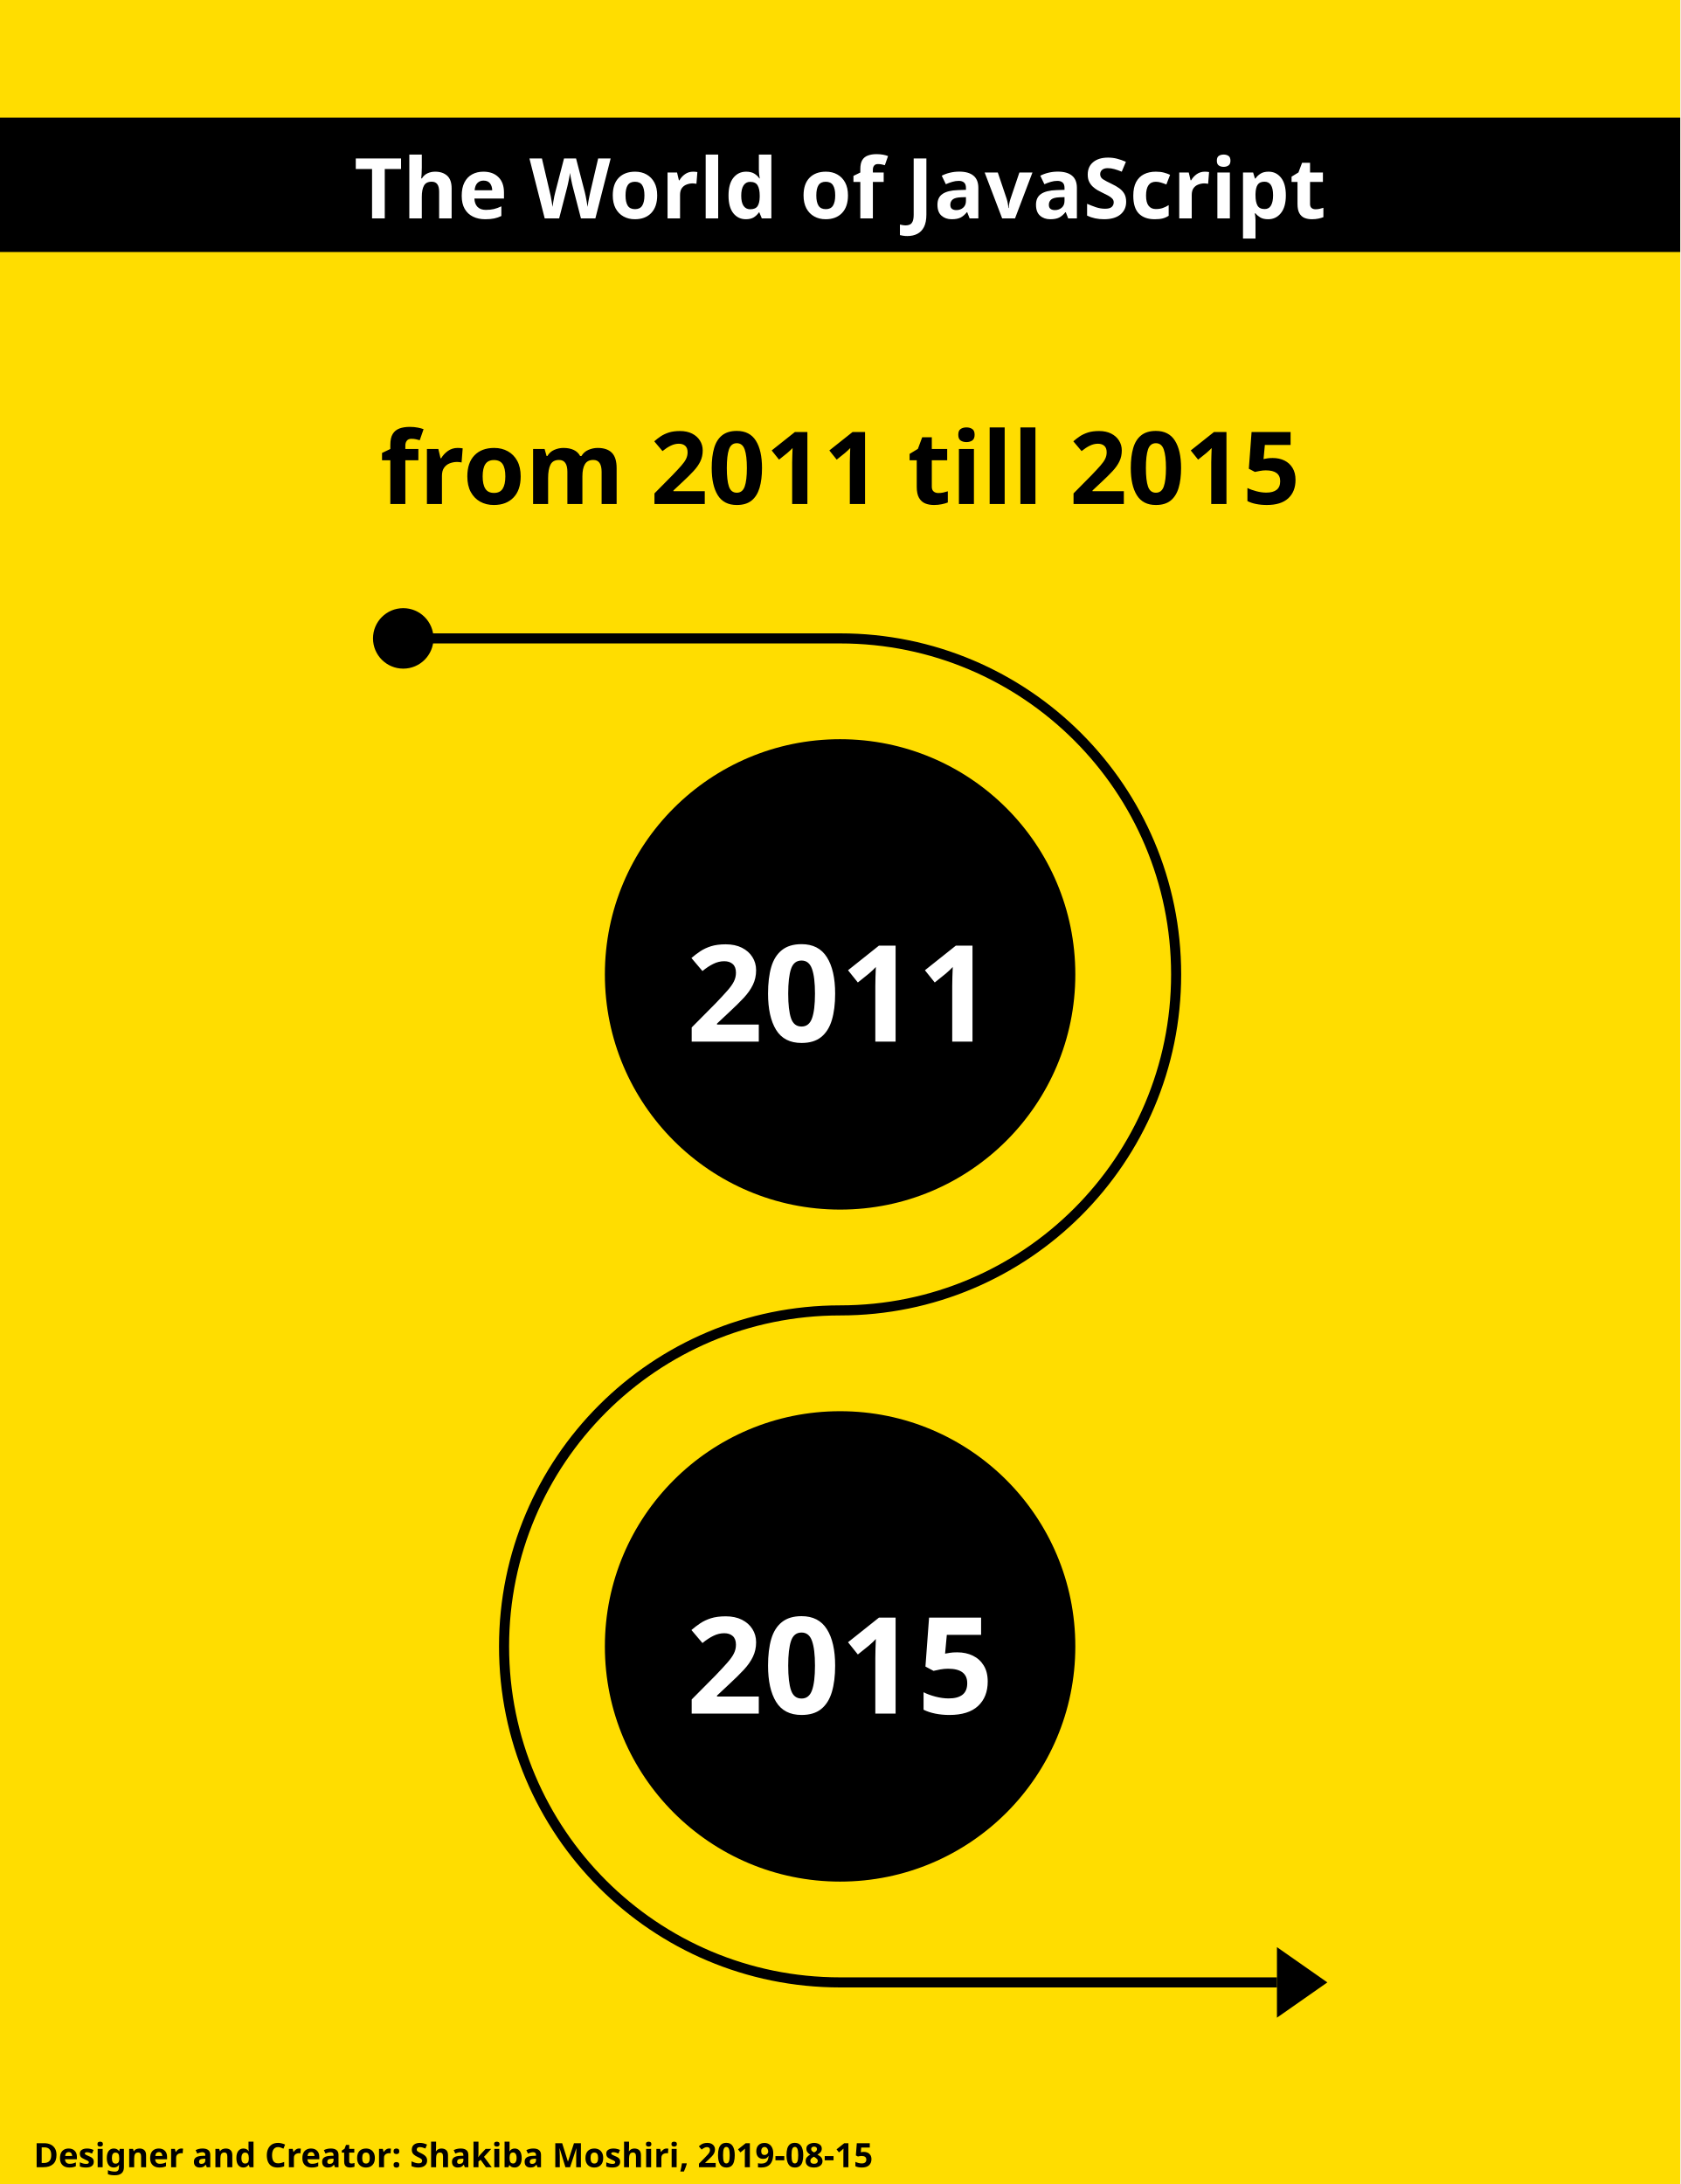
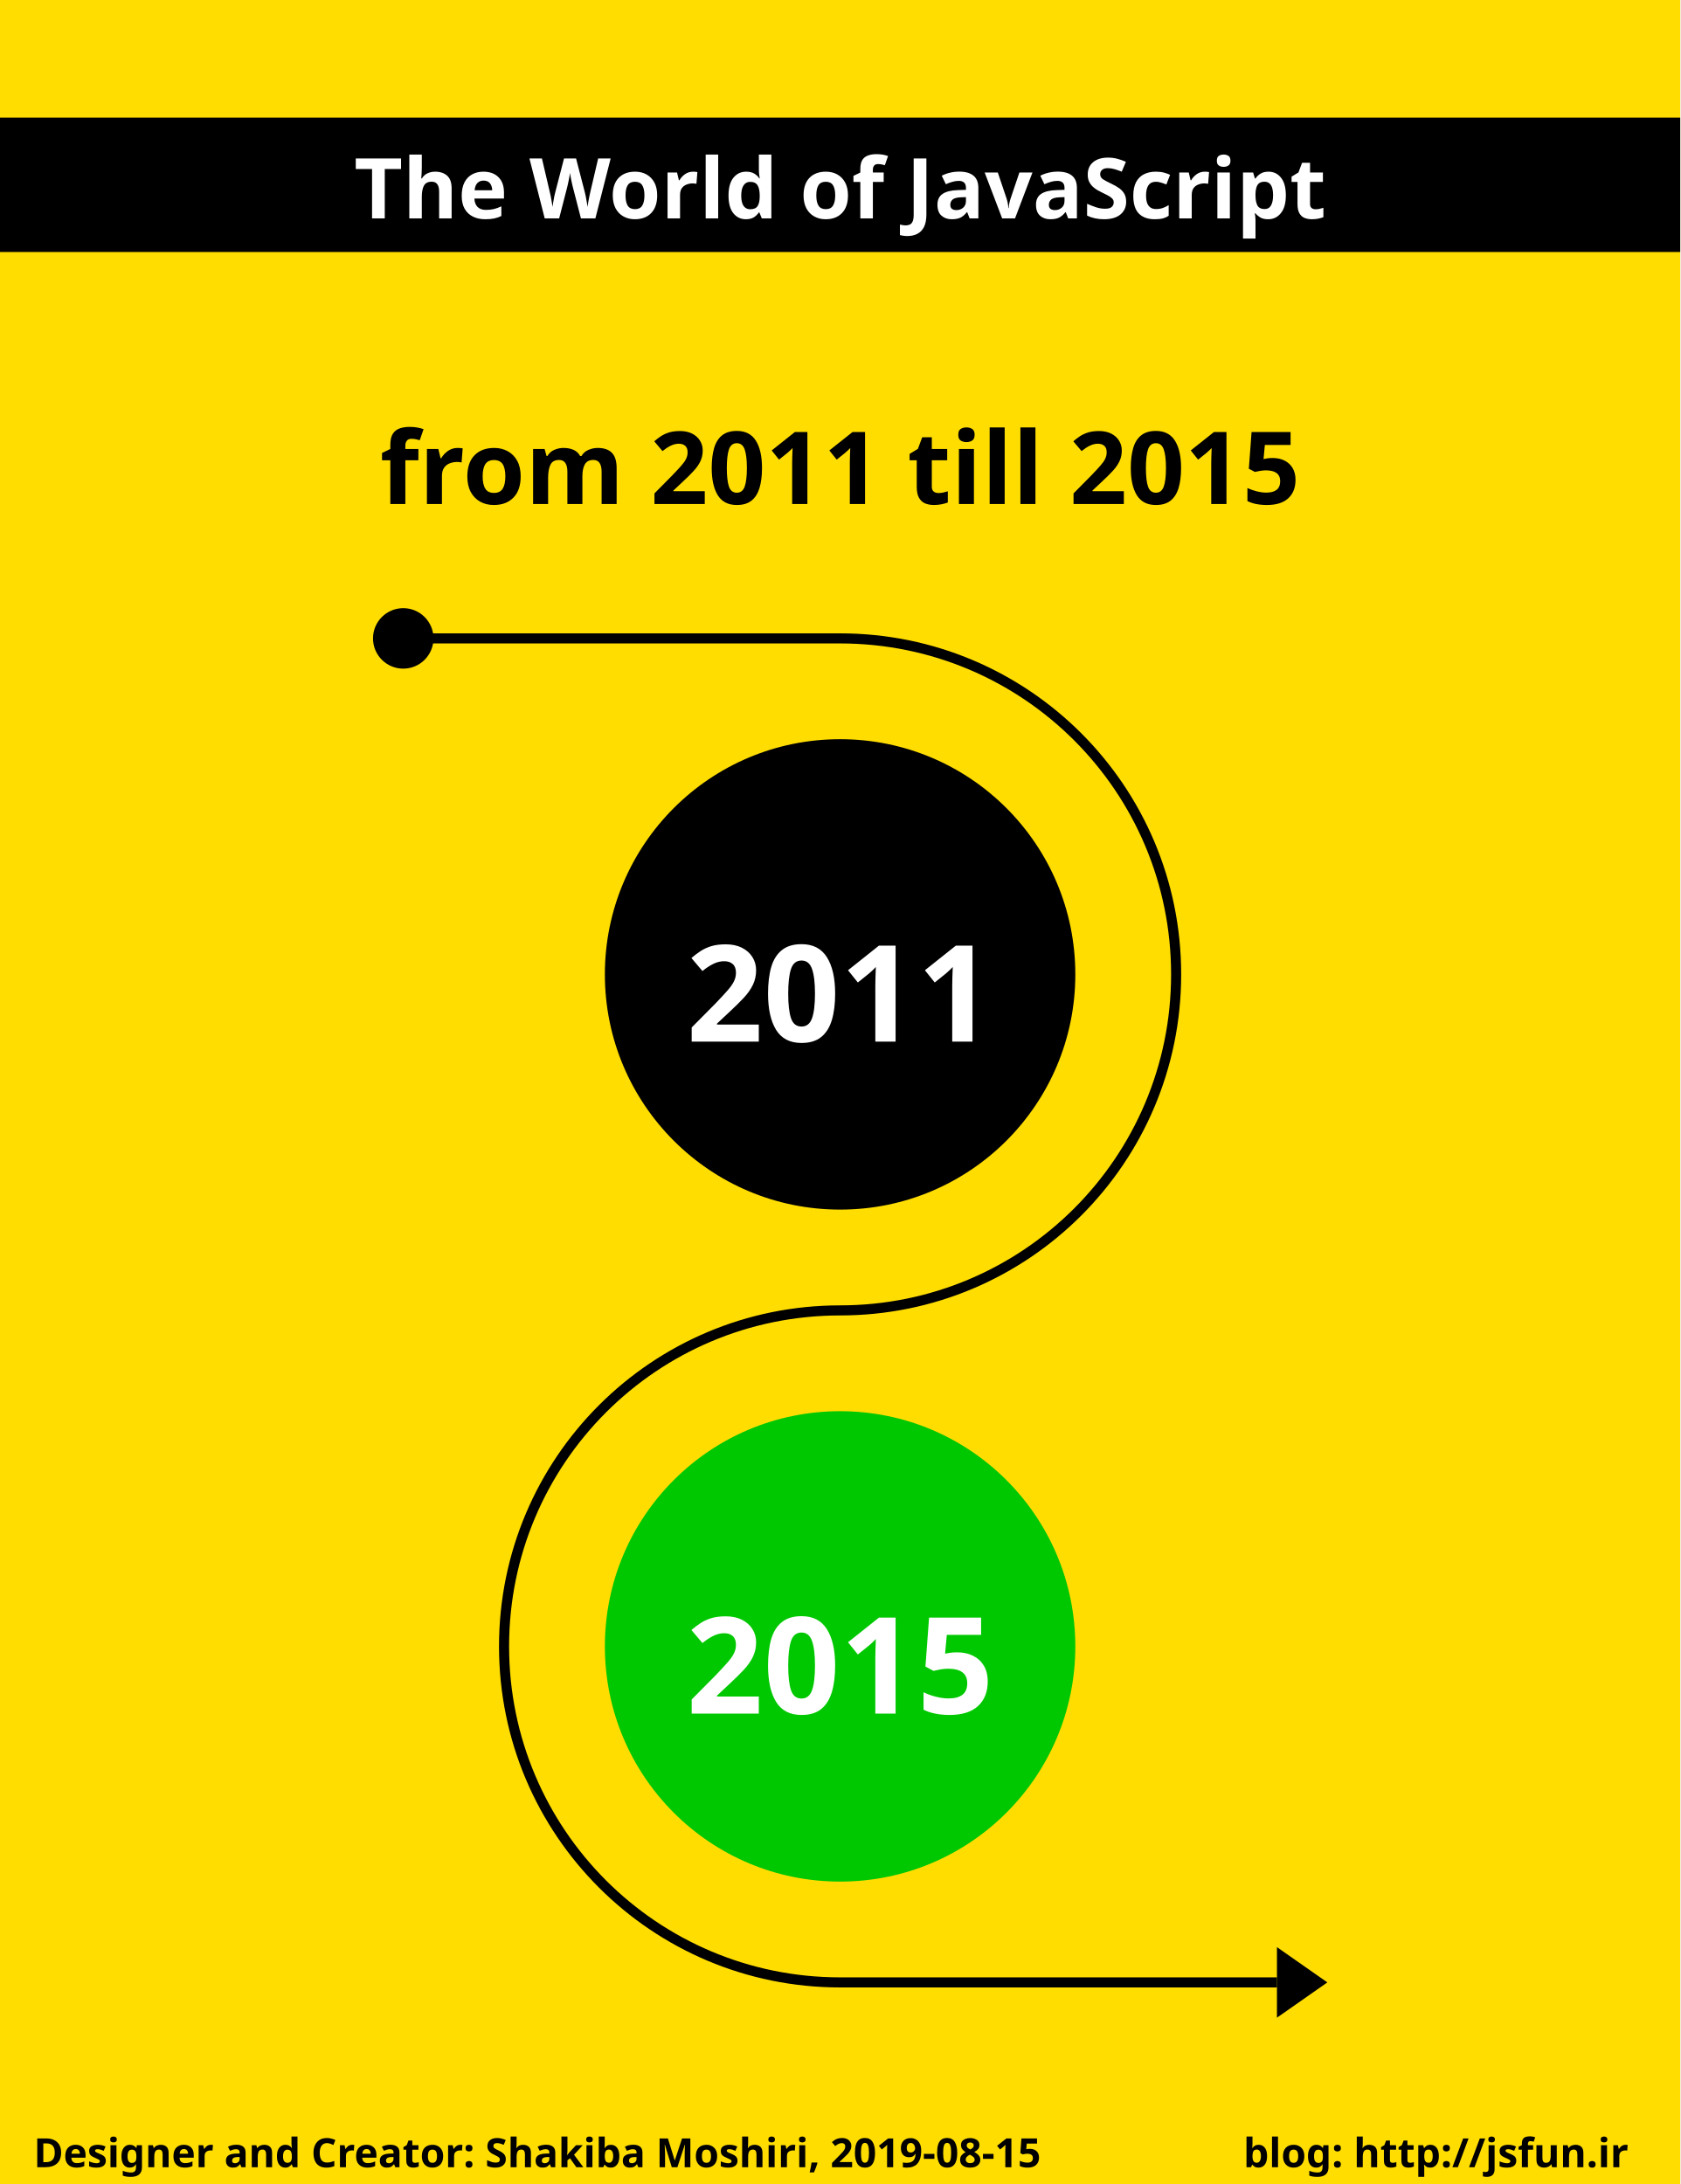
<svg xmlns="http://www.w3.org/2000/svg" viewBox="0 0 500 650" width="500" height="650" font-family="Montserrat">
  <rect x="0" y="0" width="500" height="650" fill="#fd0" />
  <g class="title">
    <rect x="0" y="35" width="500" height="40" fill="#000" />
    <text x="250" y="65" font-size="25" text-anchor="middle" fill="#fff" font-weight="bold">The World of JavaScript</text>
  </g>
  <g transform="translate(250,150)" font-weight="bold" font-size="30" fill="000" text-anchor="middle">
    <text x="0" y="0" font-size="30">from 2011 till 2015</text>
  </g>
  <g transform="translate(250,270)" font-weight="bold" font-size="30" fill="000" text-anchor="middle">
    <circle cx="0" cy="20" r="70" />
    <text x="0" y="40" fill="#fff" font-size="40">2011</text>
    <path fill="none" stroke="#000" stroke-width="3" d="M-130,-80 h130 a100,100 0 1,1 0,200 a100,100 0 0,0 0,200 h130" marker-start="url(#diamond)" marker-end="url(#arrowhead)" />
  </g>
  <g transform="translate(250,470)" font-weight="bold" font-size="30" fill="#000" text-anchor="middle">
-     <circle cx="0" cy="20" r="70" />
+     <circle cx="0" cy="20" r="70" fill="#00c800" />
    <text x="0" y="40" fill="#fff" font-size="40">2015</text>
  </g>
  <defs>
    <marker id="arrowhead" markerWidth="10" markerHeight="7" refX="0" refY="3.5" orient="auto">
      <polygon fill="#000" points="0 0, 5 3.5, 0 7" />
    </marker>
    <marker id="diamond" markerWidth="12" markerHeight="12" refX="6" refY="6">
      <circle fill="#000" cx="6" cy="6" r="2" stroke="context-stroke" stroke-width="2" />
    </marker>
  </defs>
-   <text x="10" y="645" font-size="10" fill="#000" font-weight="bold">Designer and Creator: Shakiba Moshiri, 2019-08-15</text>
+   <text x="10" y="645" font-size="12" fill="#000" font-weight="bold">Designer and Creator: Shakiba Moshiri, 2019-08-15</text>
+   <text x="370" y="645" font-size="12" fill="#000" font-weight="bold">blog: http://jsfun.ir</text>
</svg>
